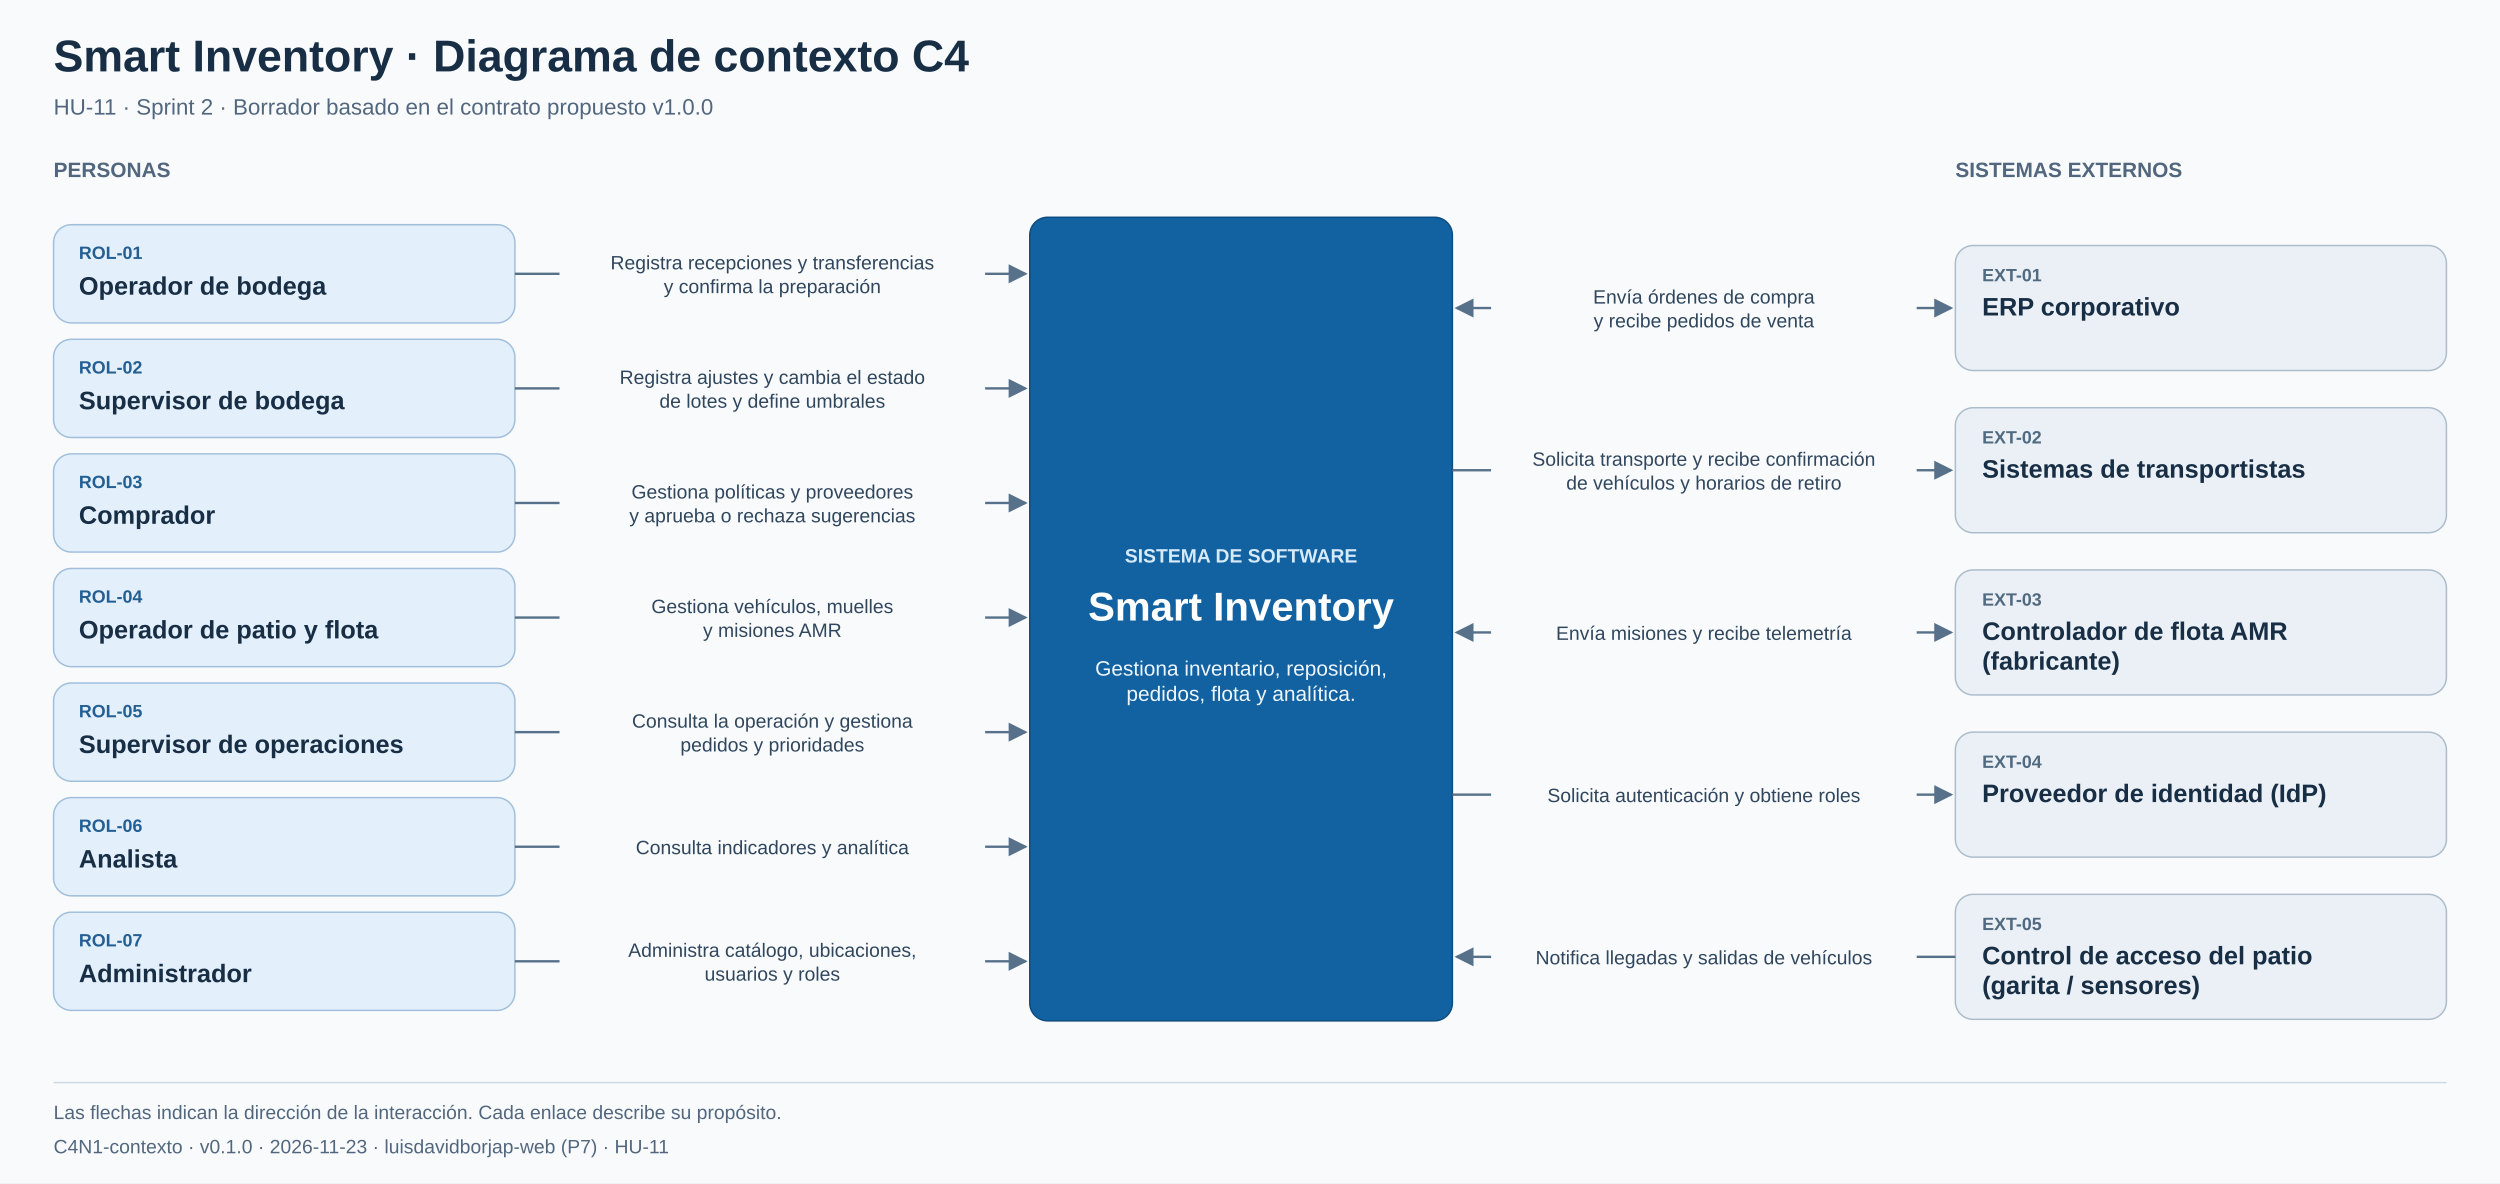
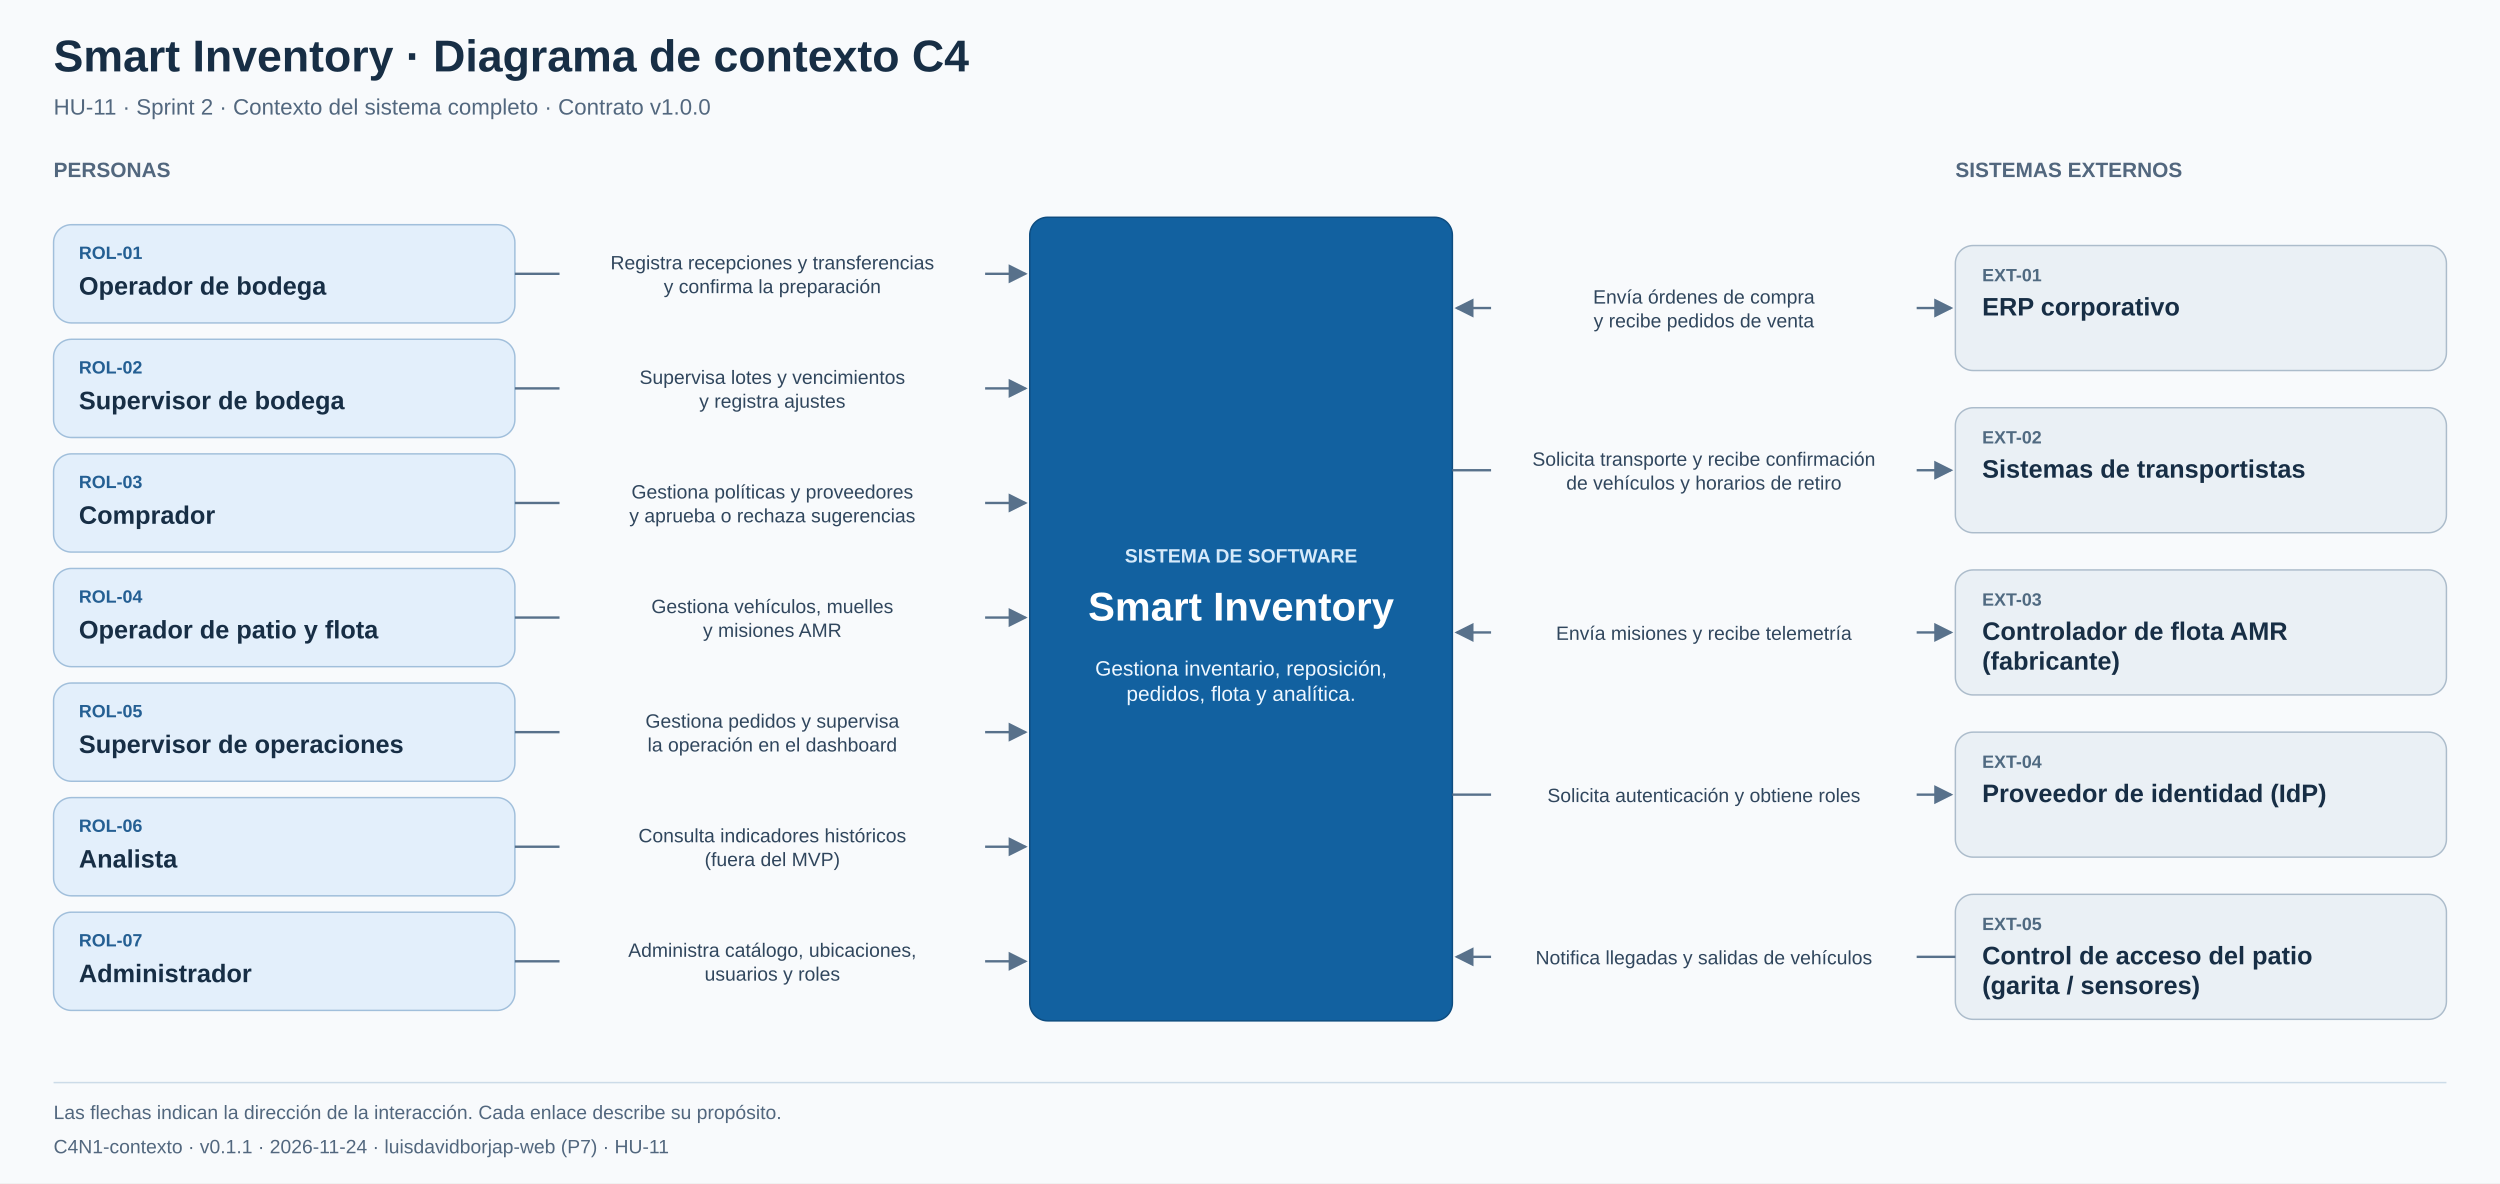
<svg xmlns="http://www.w3.org/2000/svg" width="1680" height="795" viewBox="0 0 1680 795" role="img">
  <defs>
    <marker id="arrow" markerWidth="8" markerHeight="8" refX="7" refY="4" orient="auto-start-reverse" viewBox="0 0 8 8">
      <path d="M0 0 L8 4 L0 8 Z" fill="#58718b" />
    </marker>
  </defs>
  <rect x="0" y="0" width="1680" height="795" rx="0" fill="#f8fafc" stroke="none" />
  <text x="36" y="48" fill="#172e45" font-size="30" font-family="Arial, sans-serif" font-weight="700" text-anchor="start">Smart Inventory · Diagrama de contexto C4</text>
-   <text x="36" y="77" fill="#52677e" font-size="15" font-family="Arial, sans-serif" font-weight="400" text-anchor="start">HU-11 · Sprint 2 · Borrador basado en el contrato propuesto v1.0.0</text>
+   <text x="36" y="77" fill="#52677e" font-size="15" font-family="Arial, sans-serif" font-weight="400" text-anchor="start">HU-11 · Sprint 2 · Contexto del sistema completo · Contrato v1.0.0</text>
  <text x="36" y="119" fill="#52677e" font-size="14" font-family="Arial, sans-serif" font-weight="700" text-anchor="start">PERSONAS</text>
  <text x="1314" y="119" fill="#52677e" font-size="14" font-family="Arial, sans-serif" font-weight="700" text-anchor="start">SISTEMAS EXTERNOS</text>
  <rect x="692" y="146" width="284" height="540" rx="12" fill="#1261a0" stroke="#0d4c80" />
  <text x="834" y="378" fill="#d6eafa" font-size="13" font-family="Arial, sans-serif" font-weight="700" text-anchor="middle">SISTEMA DE SOFTWARE</text>
  <text x="834" y="417" fill="#ffffff" font-size="27" font-family="Arial, sans-serif" font-weight="700" text-anchor="middle">Smart Inventory</text>
  <text x="834" y="454" fill="#eef7ff" font-size="14" font-family="Arial, sans-serif" font-weight="400" text-anchor="middle">Gestiona inventario, reposición,</text>
  <text x="834" y="471" fill="#eef7ff" font-size="14" font-family="Arial, sans-serif" font-weight="400" text-anchor="middle">pedidos, flota y analítica.</text>
  <rect x="36" y="151" width="310" height="66" rx="12" fill="#e3effb" stroke="#a1bfdb" />
  <text x="53" y="174" fill="#245f93" font-size="12" font-family="Arial, sans-serif" font-weight="700" text-anchor="start">ROL-01</text>
  <text x="53" y="198" fill="#172e45" font-size="17" font-family="Arial, sans-serif" font-weight="700" text-anchor="start">Operador de bodega</text>
  <line x1="346" x2="689" y1="184" y2="184" stroke="#58718b" stroke-width="1.6" marker-end="url(#arrow)" />
  <rect x="376.0" y="165.0" width="286" height="38" rx="7" fill="#f8fafc" stroke="none" />
  <text x="519" y="181" fill="#30465d" font-size="13" font-family="Arial, sans-serif" font-weight="400" text-anchor="middle">Registra recepciones y transferencias</text>
  <text x="519" y="197" fill="#30465d" font-size="13" font-family="Arial, sans-serif" font-weight="400" text-anchor="middle">y confirma la preparación</text>
  <rect x="36" y="228" width="310" height="66" rx="12" fill="#e3effb" stroke="#a1bfdb" />
  <text x="53" y="251" fill="#245f93" font-size="12" font-family="Arial, sans-serif" font-weight="700" text-anchor="start">ROL-02</text>
  <text x="53" y="275" fill="#172e45" font-size="17" font-family="Arial, sans-serif" font-weight="700" text-anchor="start">Supervisor de bodega</text>
  <line x1="346" x2="689" y1="261" y2="261" stroke="#58718b" stroke-width="1.6" marker-end="url(#arrow)" />
  <rect x="376.0" y="242.0" width="286" height="38" rx="7" fill="#f8fafc" stroke="none" />
-   <text x="519" y="258" fill="#30465d" font-size="13" font-family="Arial, sans-serif" font-weight="400" text-anchor="middle">Registra ajustes y cambia el estado</text>
-   <text x="519" y="274" fill="#30465d" font-size="13" font-family="Arial, sans-serif" font-weight="400" text-anchor="middle">de lotes y define umbrales</text>
+   <text x="519" y="258" fill="#30465d" font-size="13" font-family="Arial, sans-serif" font-weight="400" text-anchor="middle">Supervisa lotes y vencimientos</text>
+   <text x="519" y="274" fill="#30465d" font-size="13" font-family="Arial, sans-serif" font-weight="400" text-anchor="middle">y registra ajustes</text>
  <rect x="36" y="305" width="310" height="66" rx="12" fill="#e3effb" stroke="#a1bfdb" />
  <text x="53" y="328" fill="#245f93" font-size="12" font-family="Arial, sans-serif" font-weight="700" text-anchor="start">ROL-03</text>
  <text x="53" y="352" fill="#172e45" font-size="17" font-family="Arial, sans-serif" font-weight="700" text-anchor="start">Comprador</text>
  <line x1="346" x2="689" y1="338" y2="338" stroke="#58718b" stroke-width="1.6" marker-end="url(#arrow)" />
  <rect x="376.0" y="319.0" width="286" height="38" rx="7" fill="#f8fafc" stroke="none" />
  <text x="519" y="335" fill="#30465d" font-size="13" font-family="Arial, sans-serif" font-weight="400" text-anchor="middle">Gestiona políticas y proveedores</text>
  <text x="519" y="351" fill="#30465d" font-size="13" font-family="Arial, sans-serif" font-weight="400" text-anchor="middle">y aprueba o rechaza sugerencias</text>
  <rect x="36" y="382" width="310" height="66" rx="12" fill="#e3effb" stroke="#a1bfdb" />
  <text x="53" y="405" fill="#245f93" font-size="12" font-family="Arial, sans-serif" font-weight="700" text-anchor="start">ROL-04</text>
  <text x="53" y="429" fill="#172e45" font-size="17" font-family="Arial, sans-serif" font-weight="700" text-anchor="start">Operador de patio y flota</text>
  <line x1="346" x2="689" y1="415" y2="415" stroke="#58718b" stroke-width="1.6" marker-end="url(#arrow)" />
  <rect x="376.0" y="396.0" width="286" height="38" rx="7" fill="#f8fafc" stroke="none" />
  <text x="519" y="412" fill="#30465d" font-size="13" font-family="Arial, sans-serif" font-weight="400" text-anchor="middle">Gestiona vehículos, muelles</text>
  <text x="519" y="428" fill="#30465d" font-size="13" font-family="Arial, sans-serif" font-weight="400" text-anchor="middle">y misiones AMR</text>
  <rect x="36" y="459" width="310" height="66" rx="12" fill="#e3effb" stroke="#a1bfdb" />
  <text x="53" y="482" fill="#245f93" font-size="12" font-family="Arial, sans-serif" font-weight="700" text-anchor="start">ROL-05</text>
  <text x="53" y="506" fill="#172e45" font-size="17" font-family="Arial, sans-serif" font-weight="700" text-anchor="start">Supervisor de operaciones</text>
  <line x1="346" x2="689" y1="492" y2="492" stroke="#58718b" stroke-width="1.6" marker-end="url(#arrow)" />
  <rect x="376.0" y="473.0" width="286" height="38" rx="7" fill="#f8fafc" stroke="none" />
-   <text x="519" y="489" fill="#30465d" font-size="13" font-family="Arial, sans-serif" font-weight="400" text-anchor="middle">Consulta la operación y gestiona</text>
-   <text x="519" y="505" fill="#30465d" font-size="13" font-family="Arial, sans-serif" font-weight="400" text-anchor="middle">pedidos y prioridades</text>
+   <text x="519" y="489" fill="#30465d" font-size="13" font-family="Arial, sans-serif" font-weight="400" text-anchor="middle">Gestiona pedidos y supervisa</text>
+   <text x="519" y="505" fill="#30465d" font-size="13" font-family="Arial, sans-serif" font-weight="400" text-anchor="middle">la operación en el dashboard</text>
  <rect x="36" y="536" width="310" height="66" rx="12" fill="#e3effb" stroke="#a1bfdb" />
  <text x="53" y="559" fill="#245f93" font-size="12" font-family="Arial, sans-serif" font-weight="700" text-anchor="start">ROL-06</text>
  <text x="53" y="583" fill="#172e45" font-size="17" font-family="Arial, sans-serif" font-weight="700" text-anchor="start">Analista</text>
  <line x1="346" x2="689" y1="569" y2="569" stroke="#58718b" stroke-width="1.6" marker-end="url(#arrow)" />
-   <rect x="376.0" y="558.0" width="286" height="22" rx="7" fill="#f8fafc" stroke="none" />
-   <text x="519" y="574" fill="#30465d" font-size="13" font-family="Arial, sans-serif" font-weight="400" text-anchor="middle">Consulta indicadores y analítica</text>
+   <rect x="376.0" y="550.0" width="286" height="38" rx="7" fill="#f8fafc" stroke="none" />
+   <text x="519" y="566" fill="#30465d" font-size="13" font-family="Arial, sans-serif" font-weight="400" text-anchor="middle">Consulta indicadores históricos</text>
+   <text x="519" y="582" fill="#30465d" font-size="13" font-family="Arial, sans-serif" font-weight="400" text-anchor="middle">(fuera del MVP)</text>
  <rect x="36" y="613" width="310" height="66" rx="12" fill="#e3effb" stroke="#a1bfdb" />
  <text x="53" y="636" fill="#245f93" font-size="12" font-family="Arial, sans-serif" font-weight="700" text-anchor="start">ROL-07</text>
  <text x="53" y="660" fill="#172e45" font-size="17" font-family="Arial, sans-serif" font-weight="700" text-anchor="start">Administrador</text>
  <line x1="346" x2="689" y1="646" y2="646" stroke="#58718b" stroke-width="1.6" marker-end="url(#arrow)" />
  <rect x="376.0" y="627.0" width="286" height="38" rx="7" fill="#f8fafc" stroke="none" />
  <text x="519" y="643" fill="#30465d" font-size="13" font-family="Arial, sans-serif" font-weight="400" text-anchor="middle">Administra catálogo, ubicaciones,</text>
  <text x="519" y="659" fill="#30465d" font-size="13" font-family="Arial, sans-serif" font-weight="400" text-anchor="middle">usuarios y roles</text>
  <rect x="1314" y="165" width="330" height="84" rx="12" fill="#eaf0f5" stroke="#acbccb" />
  <text x="1332" y="189" fill="#506a81" font-size="12" font-family="Arial, sans-serif" font-weight="700" text-anchor="start">EXT-01</text>
  <text x="1332" y="212" fill="#172e45" font-size="17" font-family="Arial, sans-serif" font-weight="700" text-anchor="start">ERP corporativo</text>
  <line x1="979" x2="1311" y1="207" y2="207" stroke="#58718b" stroke-width="1.6" marker-start="url(#arrow)" marker-end="url(#arrow)" />
  <rect x="1002.0" y="188.0" width="286" height="38" rx="7" fill="#f8fafc" stroke="none" />
  <text x="1145" y="204" fill="#30465d" font-size="13" font-family="Arial, sans-serif" font-weight="400" text-anchor="middle">Envía órdenes de compra</text>
  <text x="1145" y="220" fill="#30465d" font-size="13" font-family="Arial, sans-serif" font-weight="400" text-anchor="middle">y recibe pedidos de venta</text>
  <rect x="1314" y="274" width="330" height="84" rx="12" fill="#eaf0f5" stroke="#acbccb" />
  <text x="1332" y="298" fill="#506a81" font-size="12" font-family="Arial, sans-serif" font-weight="700" text-anchor="start">EXT-02</text>
  <text x="1332" y="321" fill="#172e45" font-size="17" font-family="Arial, sans-serif" font-weight="700" text-anchor="start">Sistemas de transportistas</text>
  <line x1="976" x2="1311" y1="316" y2="316" stroke="#58718b" stroke-width="1.6" marker-end="url(#arrow)" />
  <rect x="1002.0" y="297.0" width="286" height="38" rx="7" fill="#f8fafc" stroke="none" />
  <text x="1145" y="313" fill="#30465d" font-size="13" font-family="Arial, sans-serif" font-weight="400" text-anchor="middle">Solicita transporte y recibe confirmación</text>
  <text x="1145" y="329" fill="#30465d" font-size="13" font-family="Arial, sans-serif" font-weight="400" text-anchor="middle">de vehículos y horarios de retiro</text>
  <rect x="1314" y="383" width="330" height="84" rx="12" fill="#eaf0f5" stroke="#acbccb" />
  <text x="1332" y="407" fill="#506a81" font-size="12" font-family="Arial, sans-serif" font-weight="700" text-anchor="start">EXT-03</text>
  <text x="1332" y="430" fill="#172e45" font-size="17" font-family="Arial, sans-serif" font-weight="700" text-anchor="start">Controlador de flota AMR</text>
  <text x="1332" y="450" fill="#172e45" font-size="17" font-family="Arial, sans-serif" font-weight="700" text-anchor="start">(fabricante)</text>
  <line x1="979" x2="1311" y1="425" y2="425" stroke="#58718b" stroke-width="1.6" marker-start="url(#arrow)" marker-end="url(#arrow)" />
  <rect x="1002.0" y="414" width="286" height="22" rx="7" fill="#f8fafc" stroke="none" />
  <text x="1145" y="430" fill="#30465d" font-size="13" font-family="Arial, sans-serif" font-weight="400" text-anchor="middle">Envía misiones y recibe telemetría</text>
  <rect x="1314" y="492" width="330" height="84" rx="12" fill="#eaf0f5" stroke="#acbccb" />
  <text x="1332" y="516" fill="#506a81" font-size="12" font-family="Arial, sans-serif" font-weight="700" text-anchor="start">EXT-04</text>
  <text x="1332" y="539" fill="#172e45" font-size="17" font-family="Arial, sans-serif" font-weight="700" text-anchor="start">Proveedor de identidad (IdP)</text>
  <line x1="976" x2="1311" y1="534" y2="534" stroke="#58718b" stroke-width="1.6" marker-end="url(#arrow)" />
  <rect x="1002.0" y="523.0" width="286" height="22" rx="7" fill="#f8fafc" stroke="none" />
  <text x="1145" y="539" fill="#30465d" font-size="13" font-family="Arial, sans-serif" font-weight="400" text-anchor="middle">Solicita autenticación y obtiene roles</text>
  <rect x="1314" y="601" width="330" height="84" rx="12" fill="#eaf0f5" stroke="#acbccb" />
  <text x="1332" y="625" fill="#506a81" font-size="12" font-family="Arial, sans-serif" font-weight="700" text-anchor="start">EXT-05</text>
  <text x="1332" y="648" fill="#172e45" font-size="17" font-family="Arial, sans-serif" font-weight="700" text-anchor="start">Control de acceso del patio</text>
  <text x="1332" y="668" fill="#172e45" font-size="17" font-family="Arial, sans-serif" font-weight="700" text-anchor="start">(garita / sensores)</text>
  <line x1="979" x2="1314" y1="643" y2="643" stroke="#58718b" stroke-width="1.6" marker-start="url(#arrow)" />
  <rect x="1002.0" y="632.0" width="286" height="22" rx="7" fill="#f8fafc" stroke="none" />
  <text x="1145" y="648" fill="#30465d" font-size="13" font-family="Arial, sans-serif" font-weight="400" text-anchor="middle">Notifica llegadas y salidas de vehículos</text>
  <rect x="36" y="727" width="1608" height="1" rx="0" fill="#ccdbe8" stroke="none" />
  <text x="36" y="752" fill="#52677e" font-size="13" font-family="Arial, sans-serif" font-weight="400" text-anchor="start">Las flechas indican la dirección de la interacción. Cada enlace describe su propósito.</text>
-   <text x="36" y="775" fill="#52677e" font-size="13" font-family="Arial, sans-serif" font-weight="400" text-anchor="start">C4N1-contexto · v0.1.0 · 2026-11-23 · luisdavidborjap-web (P7) · HU-11</text>
+   <text x="36" y="775" fill="#52677e" font-size="13" font-family="Arial, sans-serif" font-weight="400" text-anchor="start">C4N1-contexto · v0.1.1 · 2026-11-24 · luisdavidborjap-web (P7) · HU-11</text>
</svg>
